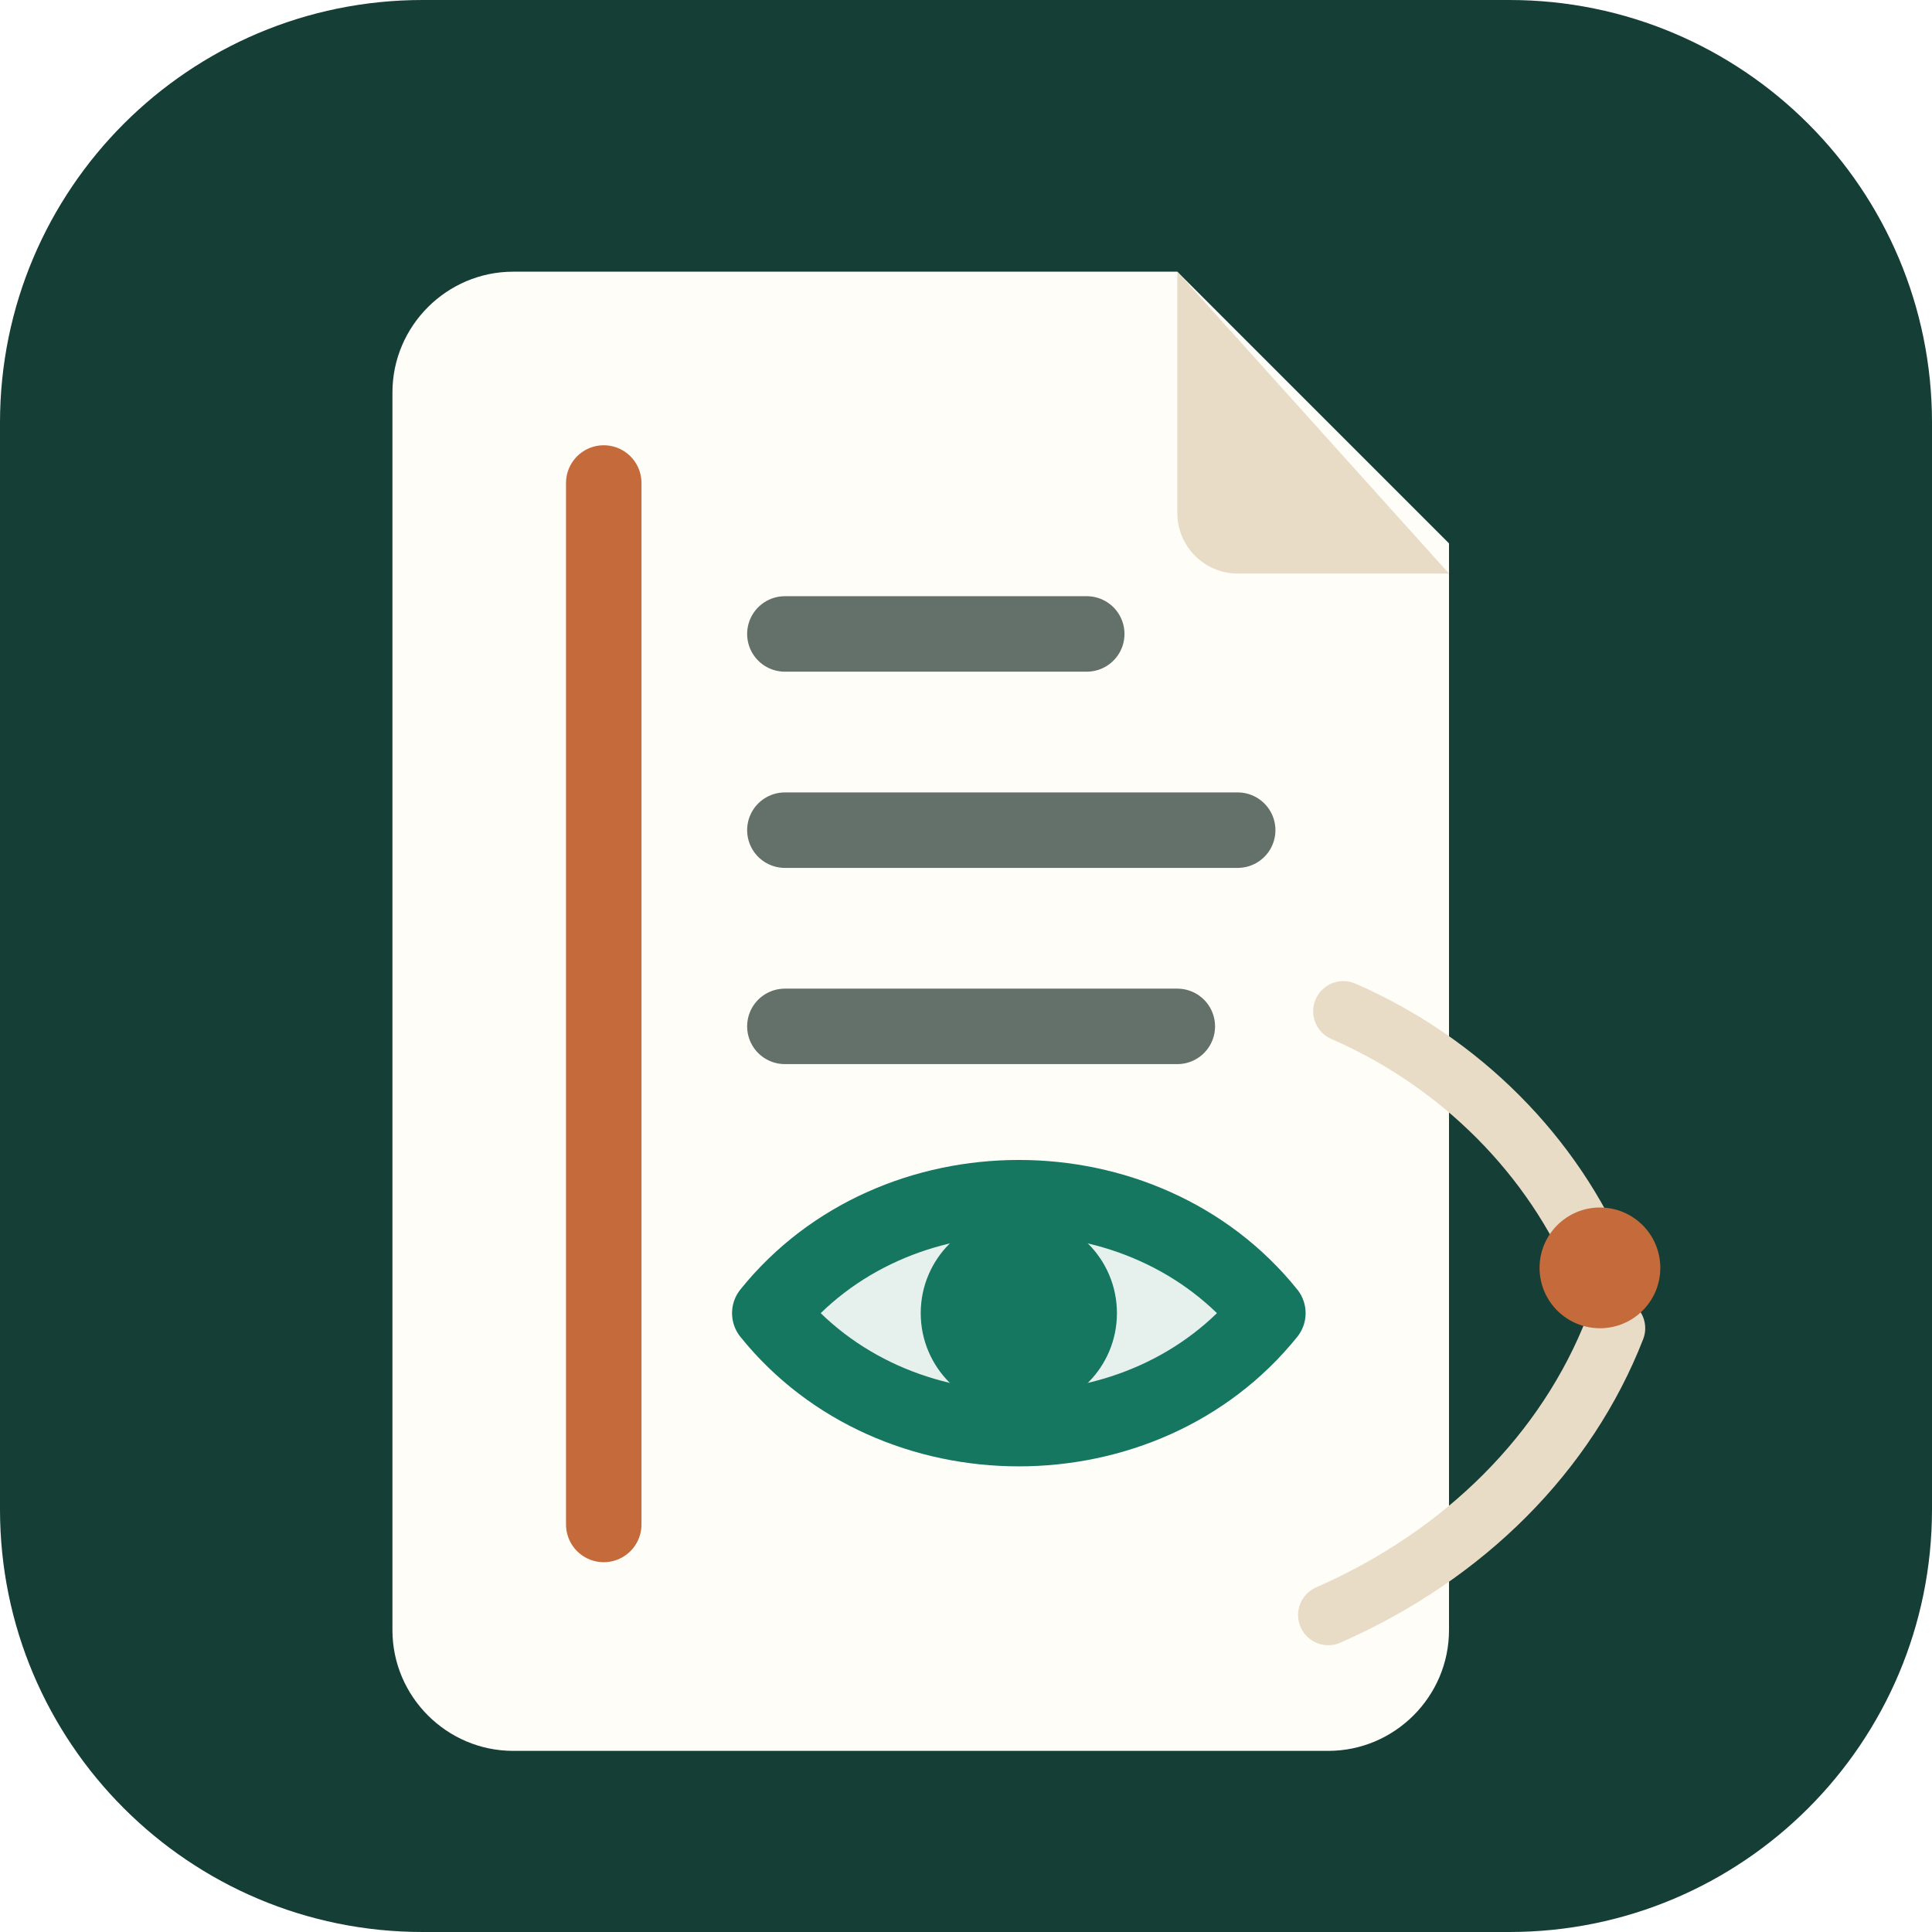
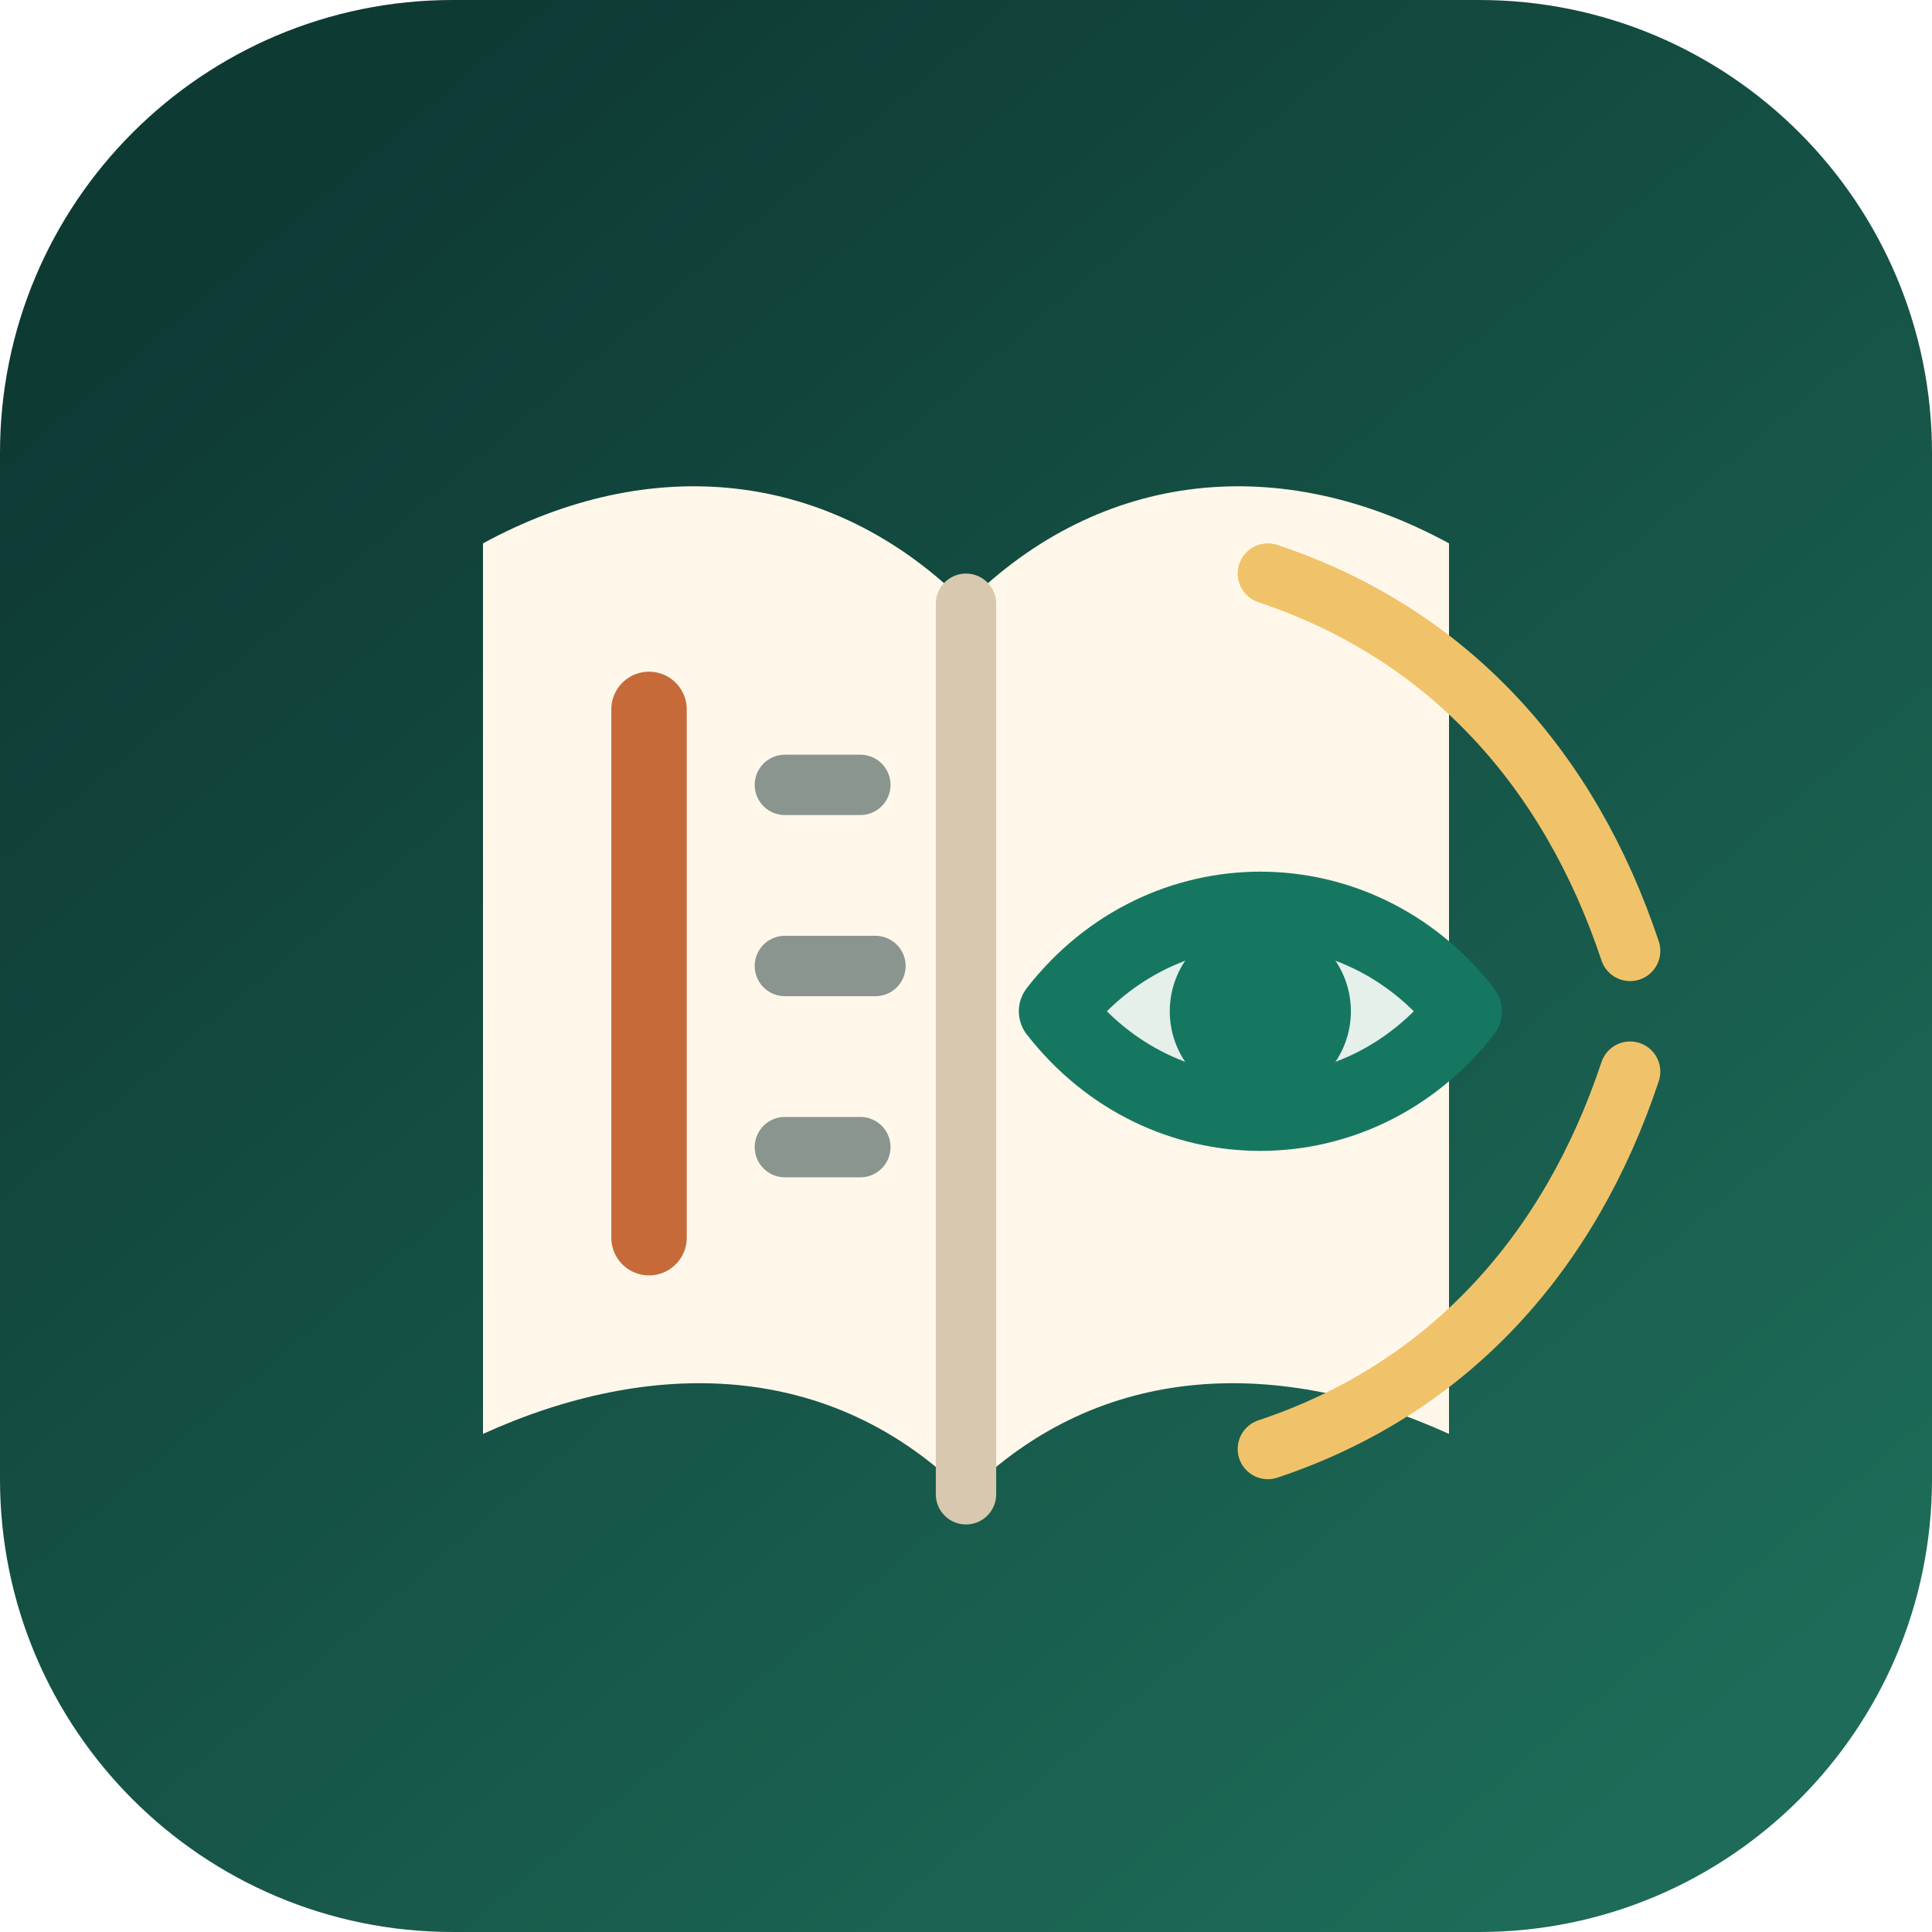
<svg xmlns="http://www.w3.org/2000/svg" viewBox="0 0 128 128" role="img" aria-labelledby="title desc">
-   <rect width="128" height="128" rx="28" fill="#153E36" />
-   <path d="M34 18H78L96 36V108C96 112.4 92.4 116 88 116H34C29.6 116 26 112.4 26 108V26C26 21.6 29.6 18 34 18Z" fill="#FFFDF8" />
-   <path d="M78 18V34C78 36.2 79.8 38 82 38H96" fill="#E9DCC7" />
-   <path d="M40 32V101" stroke="#C56A3A" stroke-width="5" stroke-linecap="round" />
-   <path d="M52 42H72M52 55H82M52 68H78" stroke="#64706A" stroke-width="5" stroke-linecap="round" />
-   <path d="M51 87C59.2 76.8 75.8 76.8 84 87C75.8 97.2 59.2 97.2 51 87Z" fill="#E6F1ED" stroke="#167761" stroke-width="5" stroke-linejoin="round" />
-   <circle cx="67.5" cy="87" r="6.5" fill="#167761" />
-   <path d="M89 67C96.8 70.4 102.9 76.6 106 84M88 107C97.1 103 103.8 96.2 107 88" fill="none" stroke="#E9DCC7" stroke-width="4" stroke-linecap="round" />
-   <circle cx="106" cy="84" r="4" fill="#C56A3A" />
+   <defs>
+     <linearGradient id="bg" x1="20" y1="12" x2="110" y2="118" gradientUnits="userSpaceOnUse">
+       <stop offset="0" stop-color="#0E3A34" />
+       <stop offset="1" stop-color="#1D6B58" />
+     </linearGradient>
+   </defs>
+   <rect width="128" height="128" rx="30" fill="url(#bg)" />
+   <path d="M32 36C43 30 55 31 64 40C73 31 85 30 96 36V95C85 90 73 90 64 99C55 90 43 90 32 95V36Z" fill="#FFF8EA" />
+   <path d="M64 40V99" stroke="#D7C8AF" stroke-width="4" stroke-linecap="round" />
+   <path d="M43 47V82" stroke="#C76A3A" stroke-width="5" stroke-linecap="round" />
+   <path d="M52 52H57M52 64H58M52 76H57" stroke="#8A958F" stroke-width="4" stroke-linecap="round" />
+   <path d="M70 67C77 58 90 58 97 67C90 76 77 76 70 67Z" fill="#E5F0EB" stroke="#167761" stroke-width="5" stroke-linejoin="round" />
+   <circle cx="83.5" cy="67" r="6" fill="#167761" />
+   <path d="M84 38C96 42 104 51 108 63M84 96C96 92 104 83 108 71" fill="none" stroke="#F0C36A" stroke-width="4" stroke-linecap="round" />
</svg>
